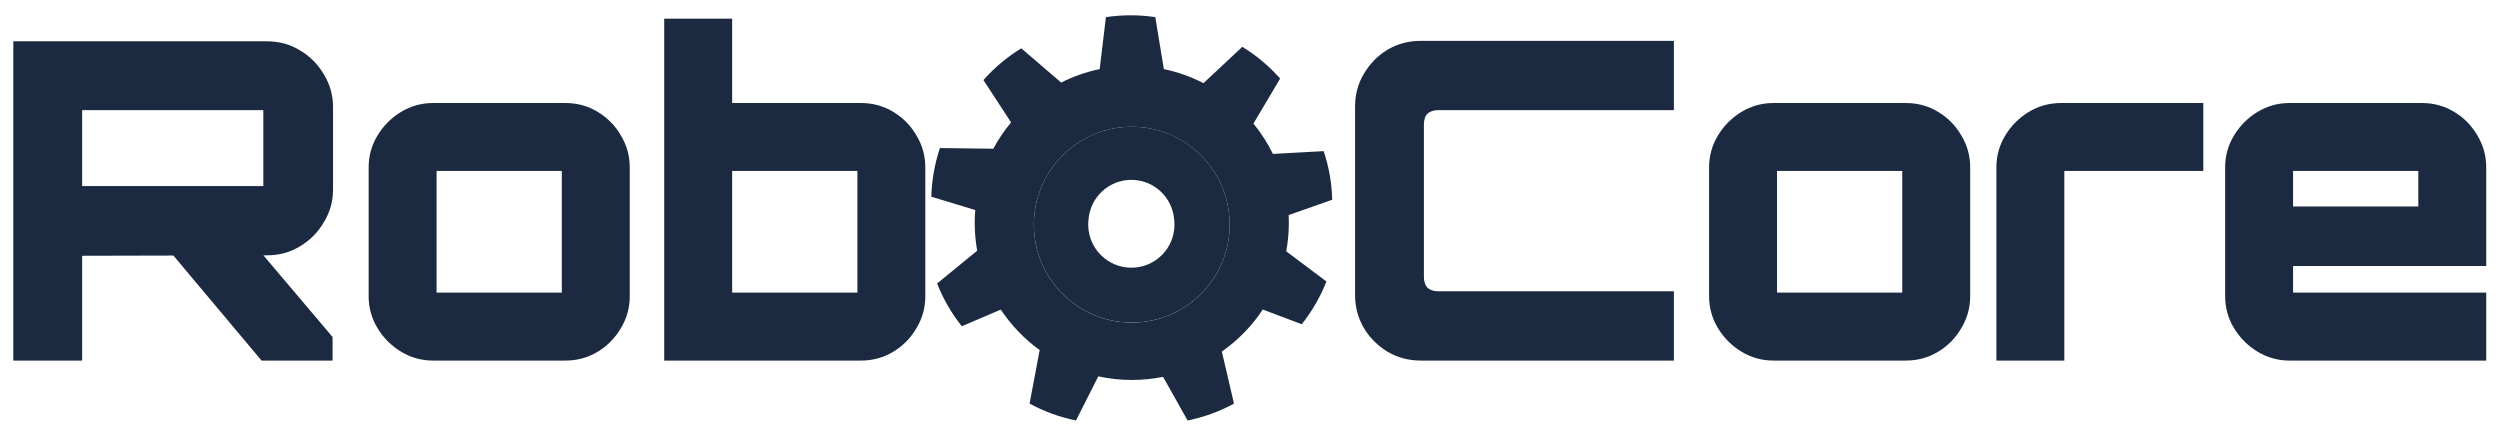
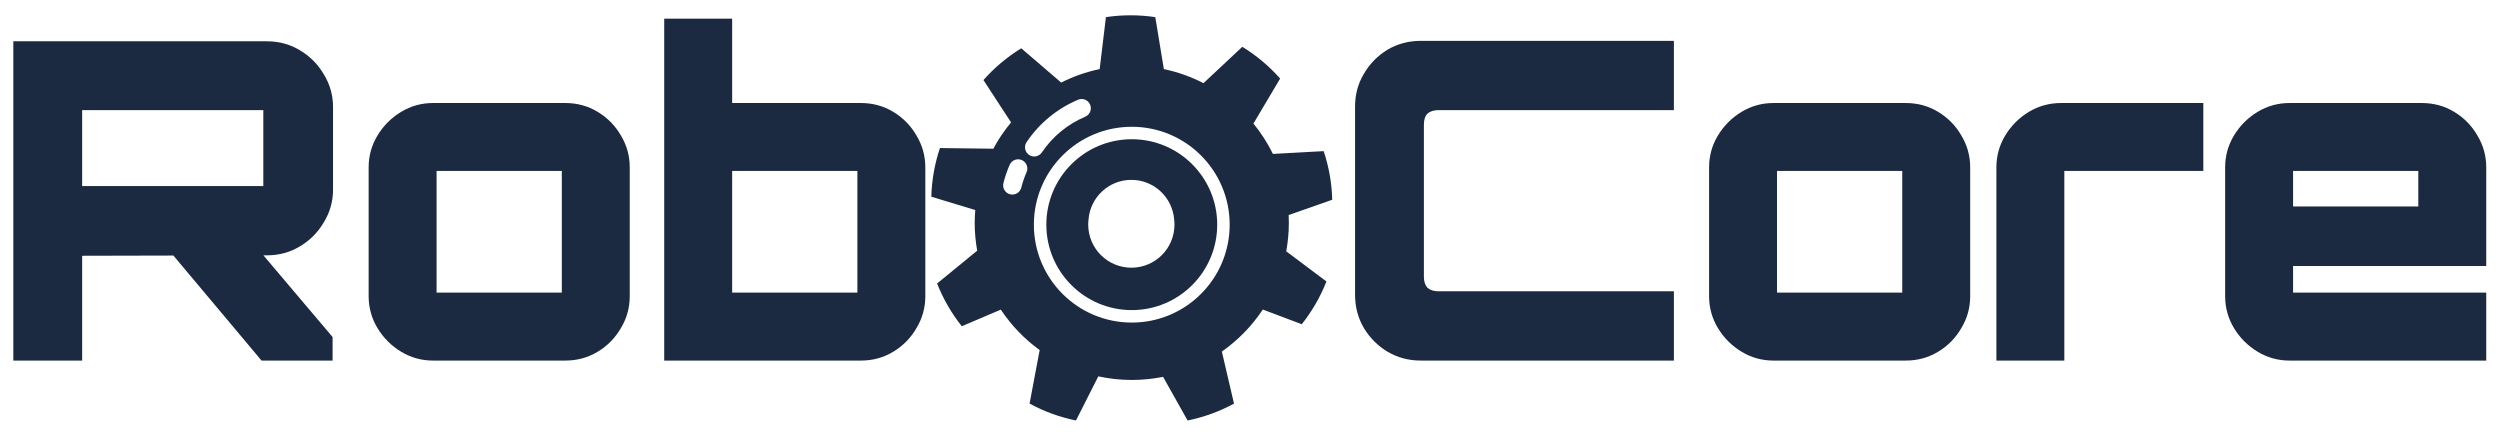
<svg xmlns="http://www.w3.org/2000/svg" viewBox="70 100 2815 490">
  <path fill="#1B2A41" d="M364.5 506L260 381.5H361.5L444.5 479.5V506H364.5ZM85 506V146.5H370.5C384.167 146.5 396.5 149.833 407.5 156.5C418.833 163.167 427.833 172.167 434.5 183.5C441.5 194.833 445 207.167 445 220.5V313.5C445 326.833 441.5 339.167 434.5 350.5C427.833 361.833 418.833 370.833 407.5 377.5C396.5 384.167 384.167 387.5 370.5 387.5L162.5 388V506H85ZM162.5 309.5H366.5V224H162.5V309.5ZM557.598 506C544.598 506 532.598 502.667 521.598 496C510.598 489.333 501.764 480.5 495.098 469.5C488.431 458.5 485.098 446.5 485.098 433.5V288.5C485.098 275.5 488.431 263.5 495.098 252.5C501.764 241.5 510.598 232.667 521.598 226C532.598 219.333 544.598 216 557.598 216H706.598C719.931 216 732.098 219.333 743.098 226C754.098 232.667 762.764 241.5 769.098 252.5C775.764 263.5 779.098 275.5 779.098 288.5V433.5C779.098 446.5 775.764 458.5 769.098 469.5C762.764 480.5 754.098 489.333 743.098 496C732.098 502.667 719.931 506 706.598 506H557.598ZM561.598 429.5H702.598V292.5H561.598V429.5ZM817.906 506V121H894.406V216H1039.41C1052.74 216 1064.91 219.333 1075.91 226C1086.91 232.667 1095.57 241.5 1101.91 252.5C1108.57 263.5 1111.91 275.5 1111.91 288.5V433.5C1111.91 446.5 1108.57 458.5 1101.91 469.5C1095.57 480.5 1086.91 489.333 1075.91 496C1064.91 502.667 1052.74 506 1039.41 506H817.906ZM894.406 429.5H1035.41V292.5H894.406V429.5ZM1669.8 506C1656.13 506 1643.63 502.667 1632.3 496C1621.3 489.333 1612.47 480.5 1605.8 469.5C1599.13 458.167 1595.8 445.667 1595.8 432V220C1595.8 206.333 1599.13 194 1605.8 183C1612.47 171.667 1621.3 162.667 1632.3 156C1643.63 149.333 1656.13 146 1669.8 146H1954.8V224H1689.8C1684.47 224 1680.3 225.333 1677.3 228C1674.63 230.667 1673.3 234.833 1673.3 240.5V411.5C1673.3 416.833 1674.63 421 1677.3 424C1680.3 426.667 1684.47 428 1689.8 428H1954.8V506H1669.8ZM2066.93 506C2053.93 506 2041.93 502.667 2030.93 496C2019.93 489.333 2011.1 480.5 2004.43 469.5C1997.77 458.5 1994.43 446.5 1994.43 433.5V288.5C1994.43 275.5 1997.77 263.5 2004.43 252.5C2011.1 241.5 2019.93 232.667 2030.93 226C2041.93 219.333 2053.93 216 2066.93 216H2215.93C2229.27 216 2241.43 219.333 2252.43 226C2263.43 232.667 2272.1 241.5 2278.43 252.5C2285.1 263.5 2288.43 275.5 2288.43 288.5V433.5C2288.43 446.5 2285.1 458.5 2278.43 469.5C2272.1 480.5 2263.43 489.333 2252.43 496C2241.43 502.667 2229.27 506 2215.93 506H2066.93ZM2070.93 429.5H2211.93V292.5H2070.93V429.5ZM2317.94 506V288.5C2317.94 275.5 2321.27 263.5 2327.94 252.5C2334.61 241.5 2343.44 232.667 2354.44 226C2365.44 219.333 2377.61 216 2390.94 216H2550.94V292.5H2394.44V506H2317.94ZM2648.01 506C2635.01 506 2623.01 502.667 2612.01 496C2601.01 489.333 2592.17 480.5 2585.51 469.5C2578.84 458.5 2575.51 446.5 2575.51 433.5V288.5C2575.51 275.5 2578.84 263.5 2585.51 252.5C2592.17 241.5 2601.01 232.667 2612.01 226C2623.01 219.333 2635.01 216 2648.01 216H2797.01C2810.34 216 2822.51 219.333 2833.51 226C2844.51 232.667 2853.17 241.5 2859.51 252.5C2866.17 263.5 2869.51 275.5 2869.51 288.5V399.5H2652.01V429.5H2869.51V506H2648.01ZM2652.01 332.5H2793.01V292.5H2652.01V332.5Z" />
-   <path fill="#1B2A41" d="M1521.24 350.971C1521.24 347.99 1521.16 345.046 1521.02 342.139L1570.09 324.923C1569.61 306.29 1566.37 287.843 1560.44 270.179L1503.31 273.31C1497.34 261.111 1489.97 249.644 1481.36 239.137L1511.44 188.456C1499.1 174.492 1484.74 162.447 1468.84 152.718L1425.13 193.636C1411.03 186.368 1396.01 181.04 1380.49 177.798L1370.87 119.291C1352.43 116.533 1333.72 116.533 1315.27 119.291L1308.23 177.798C1292.95 180.966 1278.45 186.145 1264.89 192.965L1219.95 154.395C1204.06 164.133 1189.7 176.177 1177.35 190.133L1208.47 237.833C1200.83 247.015 1194.12 256.94 1188.46 267.459L1128.35 266.714C1122.42 284.378 1119.18 302.861 1118.66 321.494L1168.15 336.512C1167.77 341.282 1167.51 346.127 1167.51 351.009C1167.51 361.667 1168.52 372.101 1170.31 382.274L1125.18 419.205C1132 436.533 1141.39 452.781 1152.98 467.352L1196.92 448.607C1208.65 466.295 1223.47 481.731 1240.67 494.183L1229.3 554.442C1245.7 563.348 1263.29 569.758 1281.55 573.447L1306.7 523.772C1318.85 526.418 1331.44 527.834 1344.38 527.834C1356.45 527.834 1368.23 526.604 1379.63 524.331L1407.24 573.484C1425.5 569.758 1443.13 563.348 1459.49 554.479L1445.81 495.86C1464 483.115 1479.65 467.054 1491.91 448.533L1535.77 465.079C1547.36 450.508 1556.75 434.26 1563.57 416.931L1518.29 382.982C1520.2 372.585 1521.24 361.89 1521.24 350.971ZM1344.38 463.215C1283.48 463.215 1234.14 413.876 1234.14 352.984C1234.14 292.092 1283.48 242.752 1344.38 242.752C1405.27 242.752 1454.61 292.092 1454.61 352.984C1454.61 413.876 1405.27 463.215 1344.38 463.215Z" />
-   <path fill="#1B2A41" d="M1344.38 242.715C1283.48 242.715 1234.14 292.055 1234.14 352.947C1234.14 413.839 1283.48 463.178 1344.38 463.178C1405.27 463.178 1454.61 413.839 1454.61 352.947C1454.61 292.055 1405.27 242.715 1344.38 242.715ZM1343.93 401.429C1317.14 401.429 1295.33 379.666 1295.33 352.835C1295.33 350.934 1295.48 349.071 1295.67 347.245C1297.57 322.24 1318.4 302.526 1343.89 302.526C1369.38 302.526 1390.21 322.24 1392.11 347.245C1392.34 349.071 1392.45 350.934 1392.45 352.835C1392.52 379.666 1370.76 401.429 1343.93 401.429Z" />
+   <path fill="#1B2A41" fill-rule="evenodd" d="M1521.24 350.971C1521.24 347.99 1521.16 345.046 1521.02 342.139L1570.09 324.923C1569.61 306.29 1566.37 287.843 1560.44 270.179L1503.31 273.31C1497.34 261.111 1489.97 249.644 1481.36 239.137L1511.44 188.456C1499.1 174.492 1484.74 162.447 1468.84 152.718L1425.13 193.636C1411.03 186.368 1396.01 181.04 1380.49 177.798L1370.87 119.291C1352.43 116.533 1333.72 116.533 1315.27 119.291L1308.23 177.798C1292.95 180.966 1278.45 186.145 1264.89 192.965L1219.95 154.395C1204.06 164.133 1189.7 176.177 1177.35 190.133L1208.47 237.833C1200.83 247.015 1194.12 256.94 1188.46 267.459L1128.35 266.714C1122.42 284.378 1119.18 302.861 1118.66 321.494L1168.15 336.512C1167.77 341.282 1167.51 346.127 1167.51 351.009C1167.51 361.667 1168.52 372.101 1170.31 382.274L1125.18 419.205C1132 436.533 1141.39 452.781 1152.98 467.352L1196.92 448.607C1208.65 466.295 1223.47 481.731 1240.67 494.183L1229.3 554.442C1245.7 563.348 1263.29 569.758 1281.55 573.447L1306.7 523.772C1318.85 526.418 1331.44 527.834 1344.38 527.834C1356.45 527.834 1368.23 526.604 1379.63 524.331L1407.24 573.484C1425.5 569.758 1443.13 563.348 1459.49 554.479L1445.81 495.86C1464 483.115 1479.65 467.054 1491.91 448.533L1535.77 465.079C1547.36 450.508 1556.75 434.26 1563.57 416.931L1518.29 382.982C1520.2 372.585 1521.24 361.89 1521.24 350.971ZM1344.38 463.215C1283.48 463.215 1234.14 413.876 1234.14 352.984C1234.14 292.092 1283.48 242.752 1344.38 242.752C1405.27 242.752 1454.61 292.092 1454.61 352.984C1454.61 413.876 1405.27 463.215 1344.38 463.215ZM1209.92 319.072C1209.1 319.072 1208.24 318.96 1207.39 318.774C1206.06 318.443 1204.82 317.855 1203.73 317.042C1202.63 316.229 1201.71 315.209 1201.01 314.039C1200.31 312.868 1199.85 311.572 1199.65 310.223C1199.45 308.874 1199.52 307.5 1199.86 306.178C1201.61 299.135 1204 292.204 1206.9 285.57C1207.45 284.321 1208.24 283.191 1209.22 282.247C1210.2 281.302 1211.36 280.561 1212.63 280.066C1213.91 279.571 1215.26 279.332 1216.62 279.362C1217.99 279.392 1219.33 279.691 1220.58 280.241C1225.83 282.552 1228.22 288.663 1225.91 293.918C1223.45 299.508 1221.47 305.358 1219.98 311.246C1219.41 313.481 1218.11 315.461 1216.29 316.877C1214.47 318.294 1212.23 319.066 1209.92 319.072ZM1234.55 276.217C1232.67 276.211 1230.82 275.694 1229.21 274.72C1227.6 273.747 1226.28 272.354 1225.39 270.69C1224.51 269.026 1224.09 267.153 1224.19 265.272C1224.29 263.39 1224.9 261.57 1225.95 260.006C1240.22 238.829 1260.34 222.257 1283.86 212.306C1289.15 210.07 1295.22 212.53 1297.46 217.821C1297.99 219.076 1298.27 220.424 1298.28 221.788C1298.3 223.151 1298.04 224.504 1297.52 225.768C1297.01 227.031 1296.26 228.181 1295.3 229.152C1294.34 230.123 1293.2 230.894 1291.94 231.423C1272.12 239.812 1255.16 253.781 1243.13 271.633C1241.15 274.614 1237.87 276.217 1234.55 276.217Z" />
+   <path fill="#1B2A41" fill-rule="evenodd" d="M1344.38 256.77A96.2 96.2 0 1 0 1344.38 449.17A96.2 96.2 0 1 0 1344.38 256.77ZM1343.93 401.429C1317.14 401.429 1295.33 379.666 1295.33 352.835C1295.33 350.934 1295.48 349.071 1295.67 347.245C1297.57 322.24 1318.4 302.526 1343.89 302.526C1369.38 302.526 1390.21 322.24 1392.11 347.245C1392.34 349.071 1392.45 350.934 1392.45 352.835C1392.52 379.666 1370.76 401.429 1343.93 401.429Z" />
</svg>
